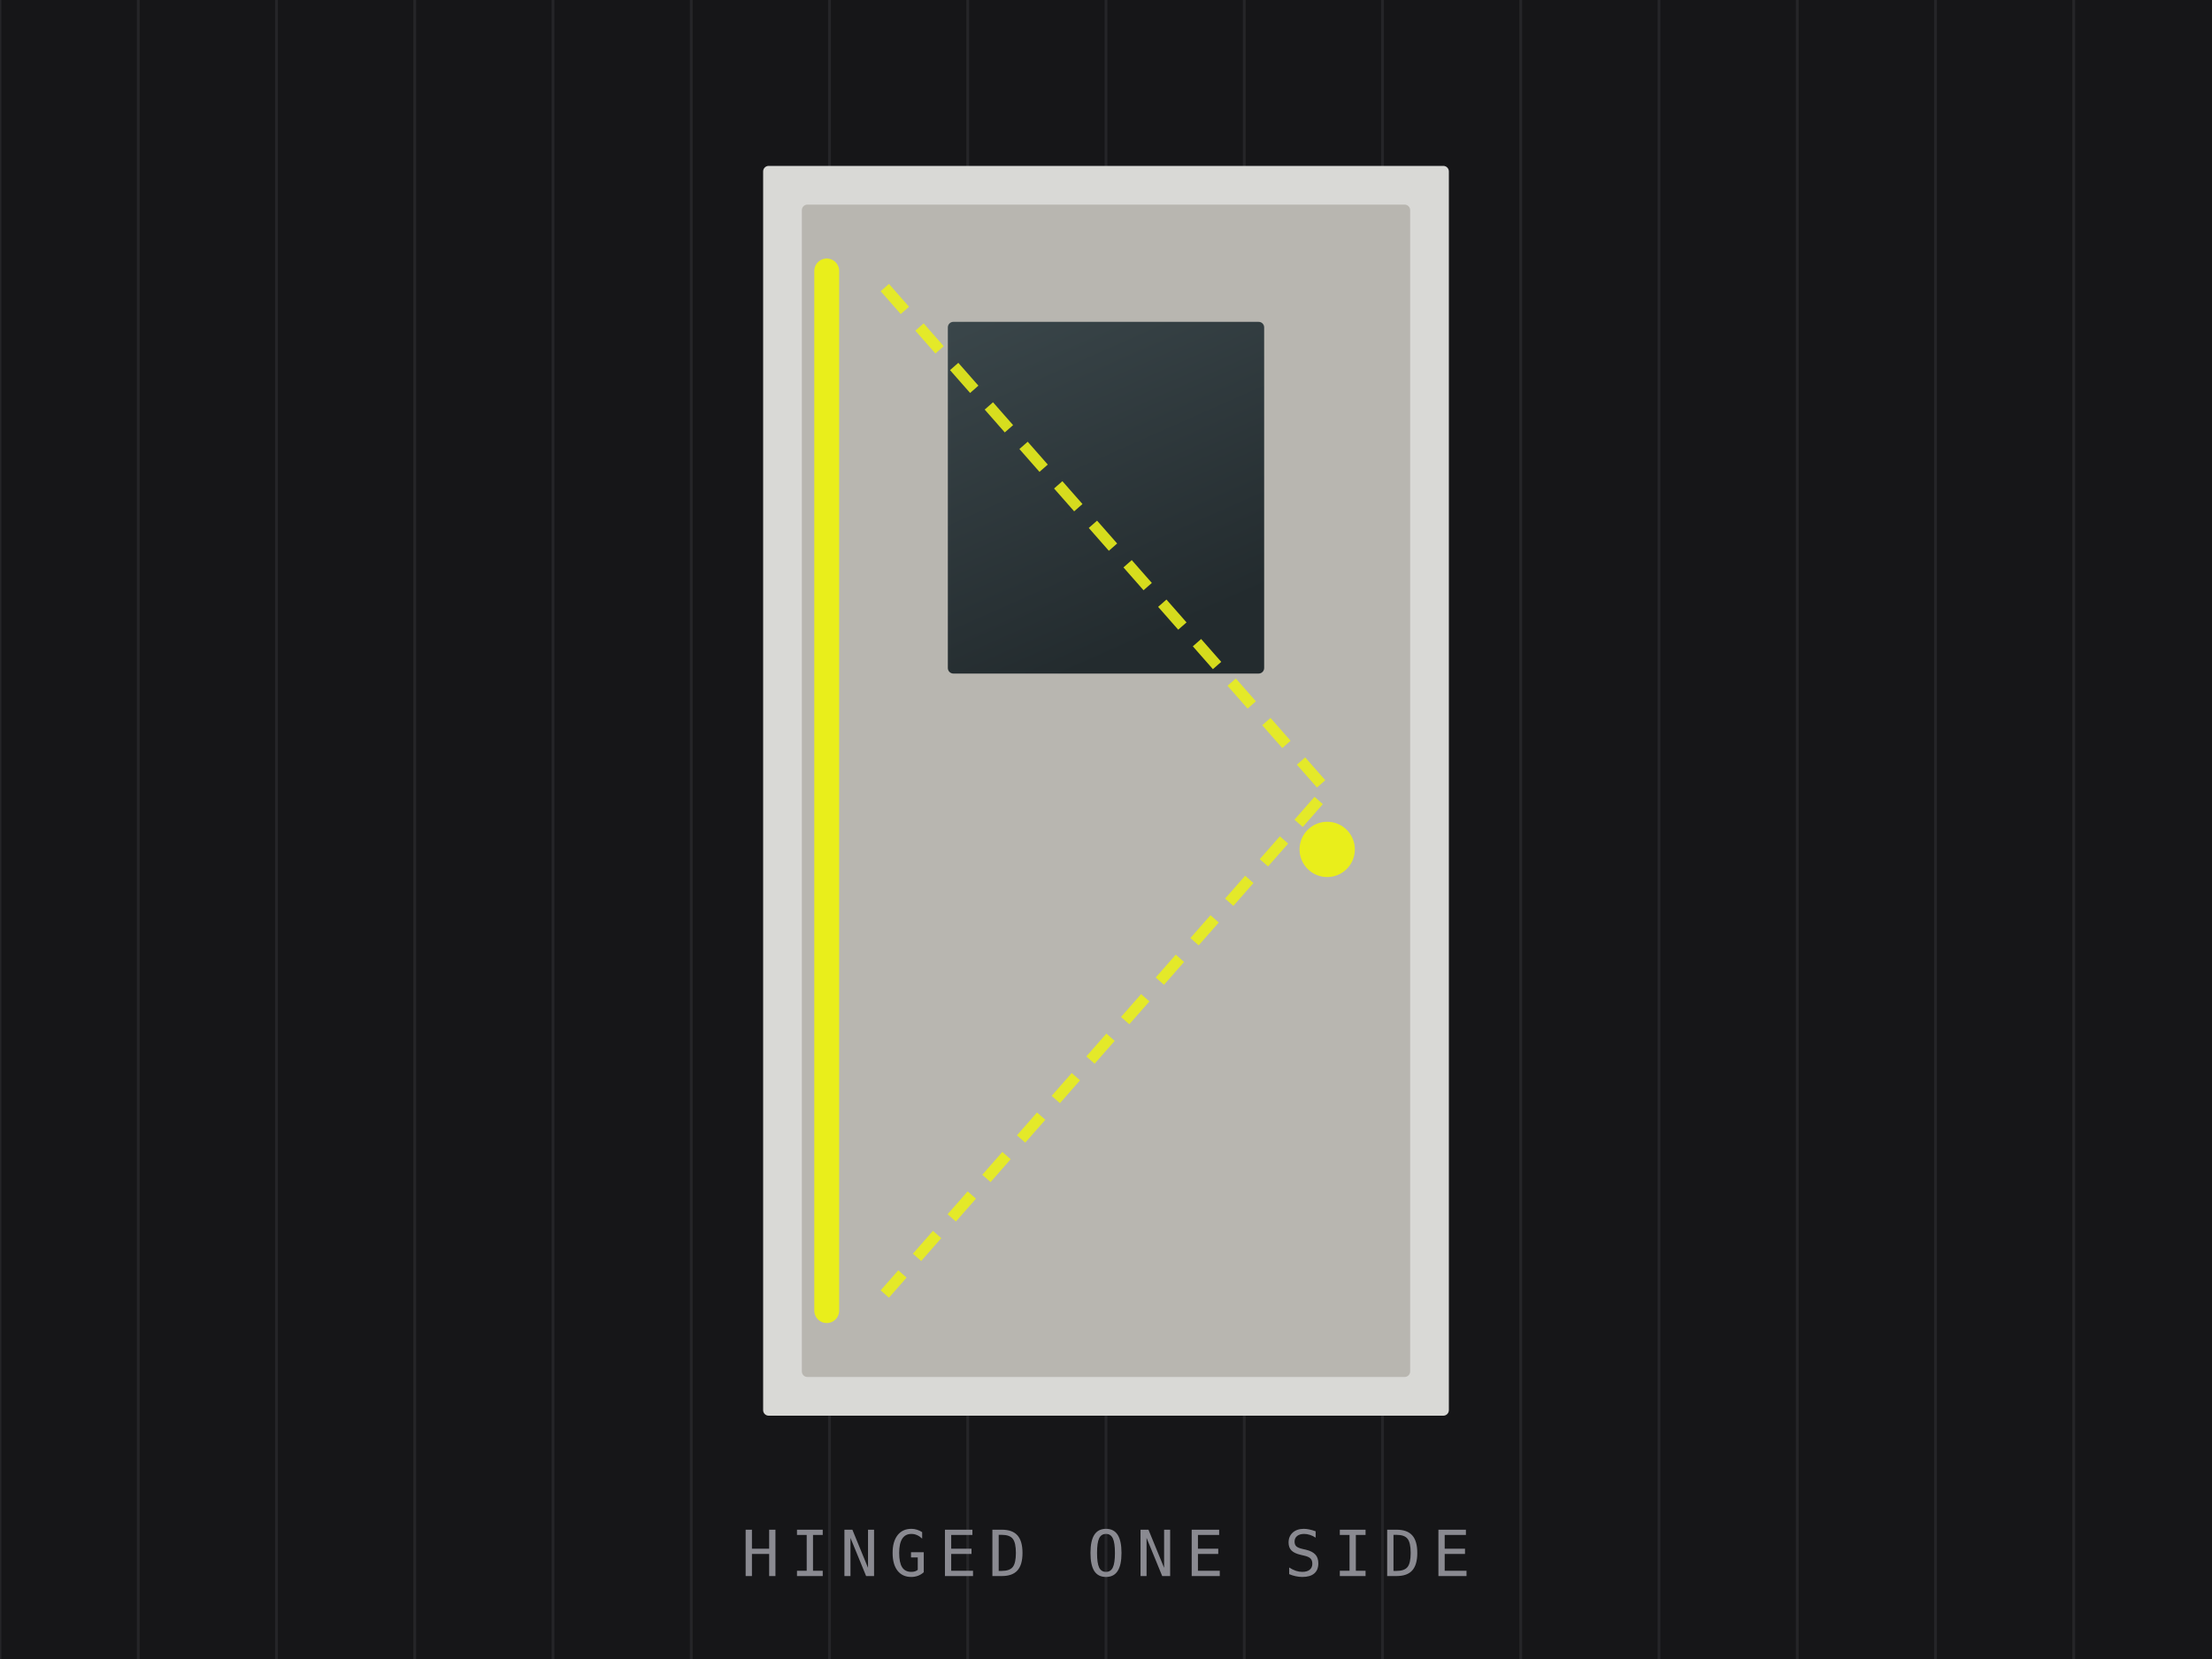
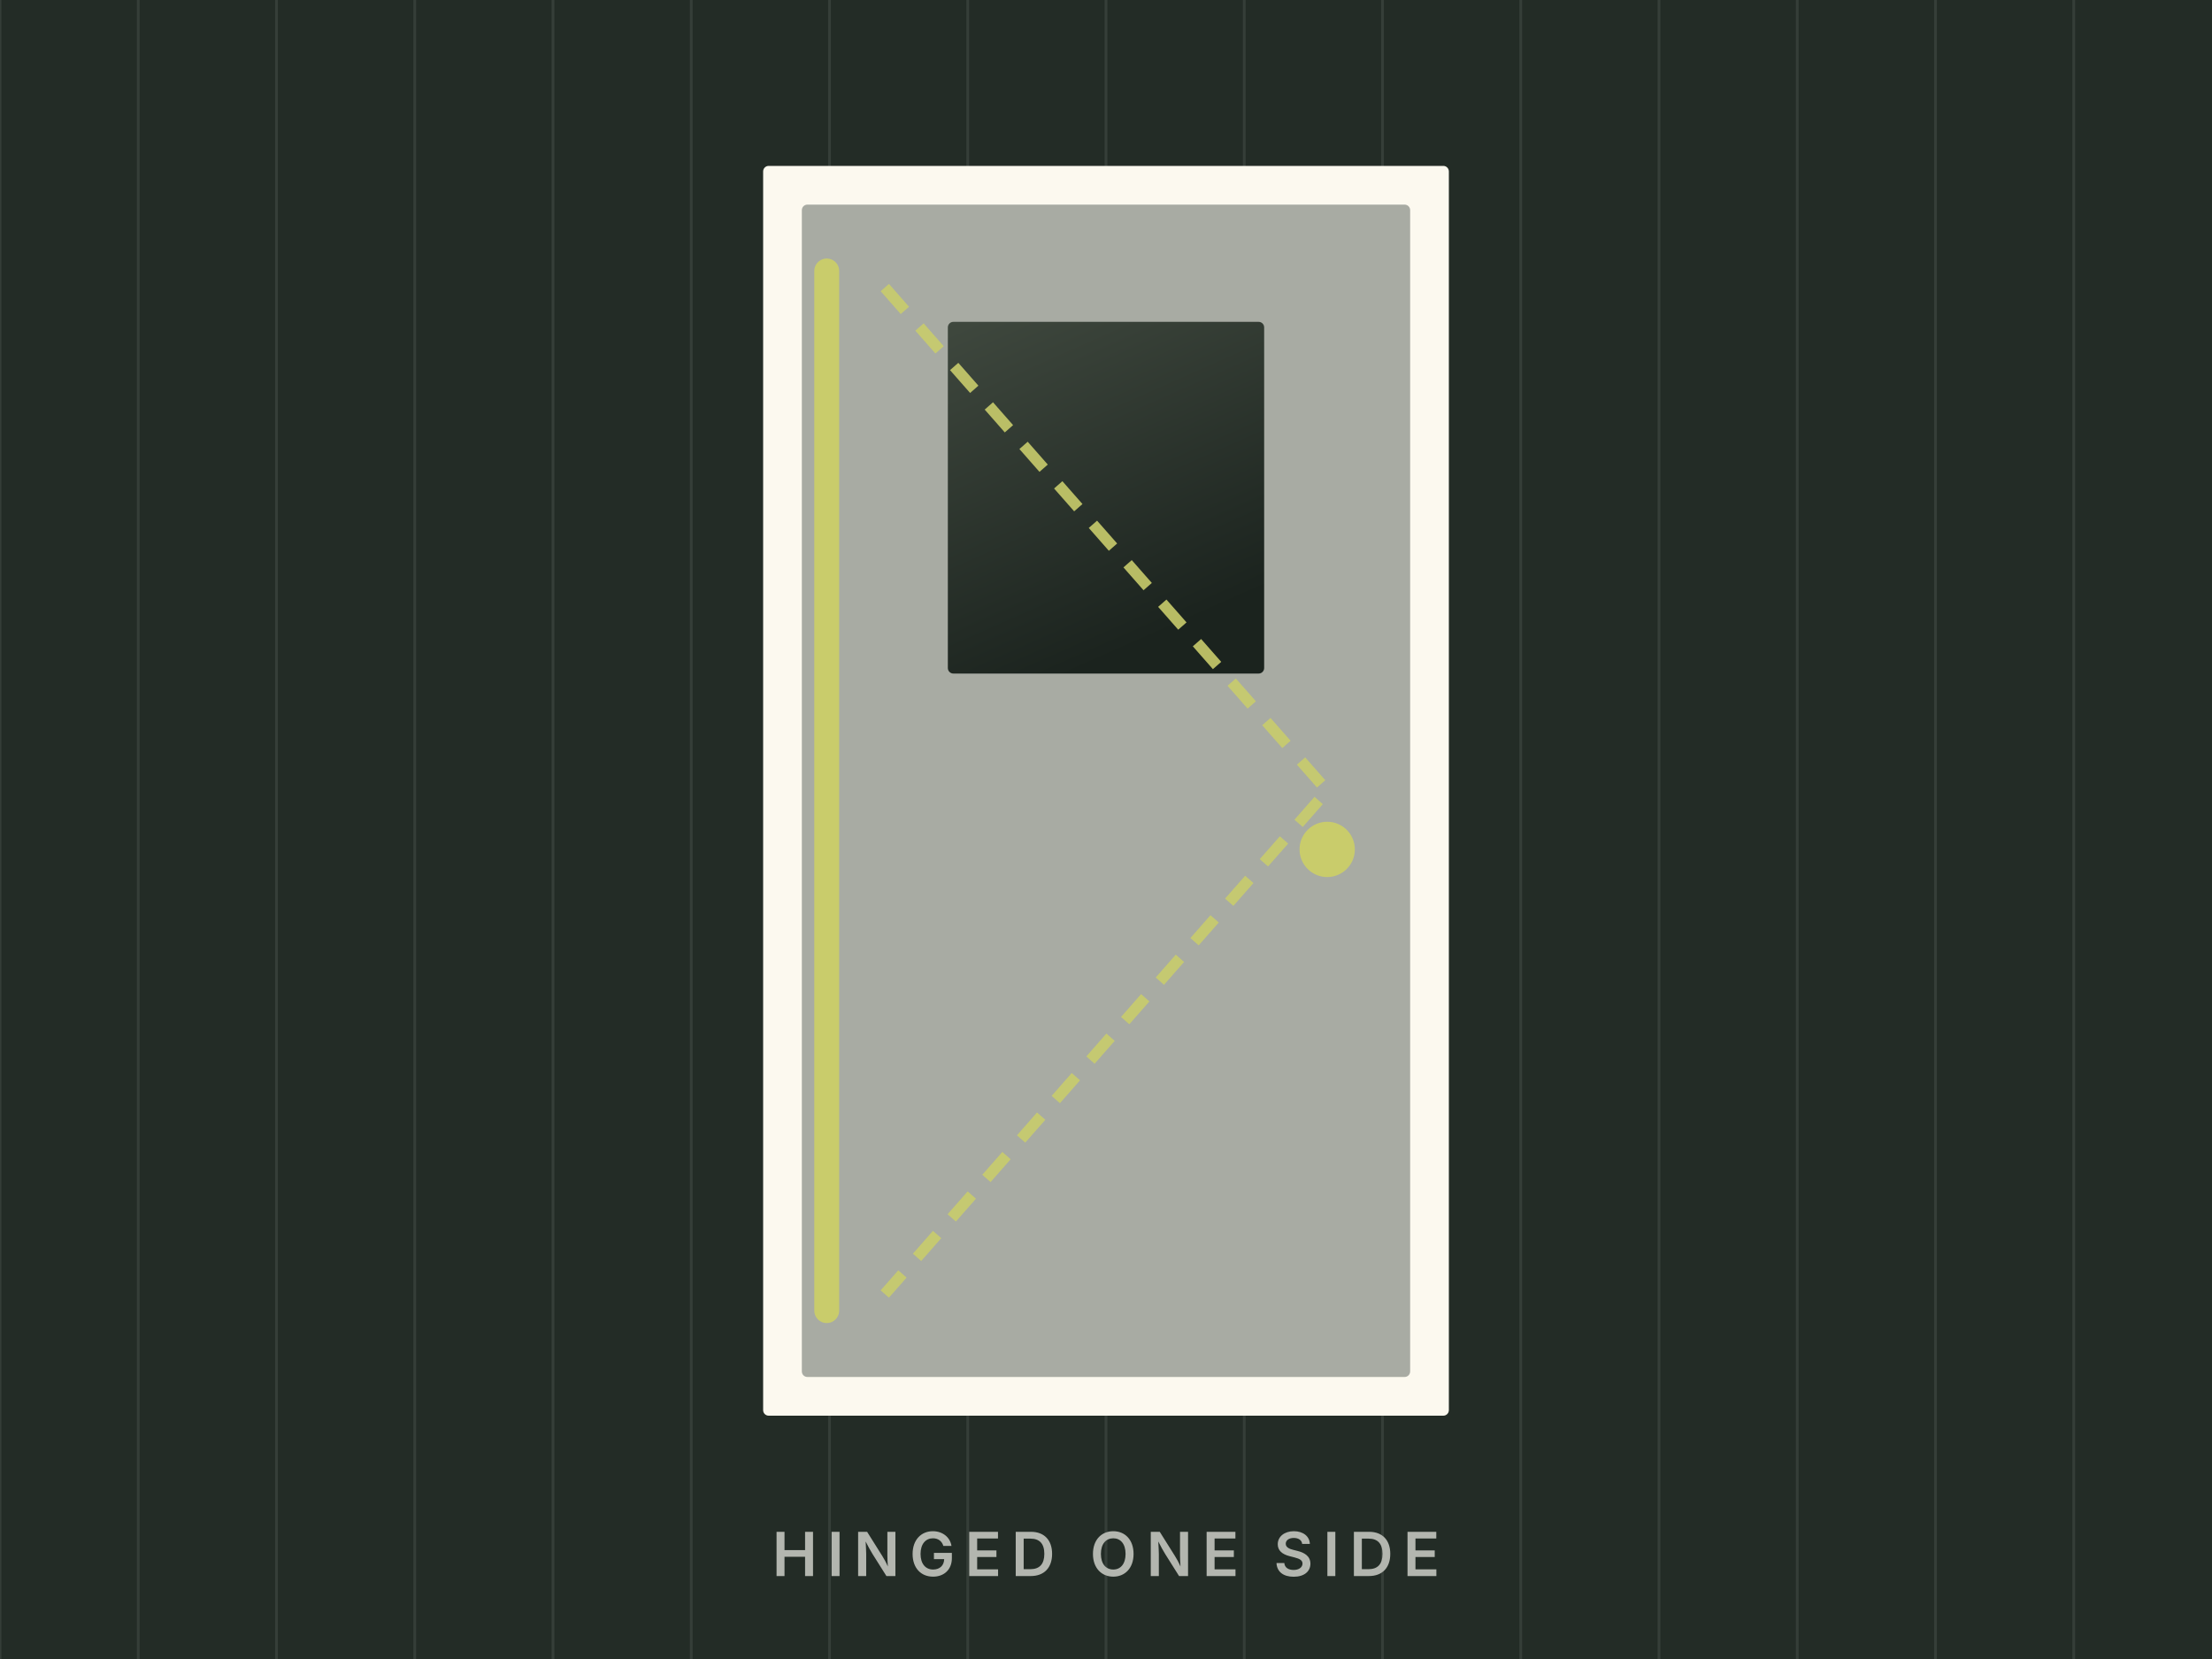
<svg xmlns="http://www.w3.org/2000/svg" viewBox="0 0 800 600" width="800" height="600" role="img" aria-label="Single entry door: one solid leaf hinged at the side">
-   <rect width="800" height="600" fill="#161618" />
-   <g stroke="#8a8a91" stroke-width="1" opacity="0.13">
+   <rect width="800" height="600" fill="#232c26" />
+   <g stroke="#b3b6af" stroke-width="1" opacity="0.13">
    <line x1="0" y1="0" x2="0" y2="600" />
    <line x1="50" y1="0" x2="50" y2="600" />
    <line x1="100" y1="0" x2="100" y2="600" />
    <line x1="150" y1="0" x2="150" y2="600" />
    <line x1="200" y1="0" x2="200" y2="600" />
    <line x1="250" y1="0" x2="250" y2="600" />
    <line x1="300" y1="0" x2="300" y2="600" />
    <line x1="350" y1="0" x2="350" y2="600" />
    <line x1="400" y1="0" x2="400" y2="600" />
    <line x1="450" y1="0" x2="450" y2="600" />
    <line x1="500" y1="0" x2="500" y2="600" />
    <line x1="550" y1="0" x2="550" y2="600" />
    <line x1="600" y1="0" x2="600" y2="600" />
    <line x1="650" y1="0" x2="650" y2="600" />
    <line x1="700" y1="0" x2="700" y2="600" />
    <line x1="750" y1="0" x2="750" y2="600" />
  </g>
  <defs>
    <marker id="a" viewBox="0 0 10 10" refX="7.5" refY="5" markerWidth="4.5" markerHeight="4.5" orient="auto">
-       <path d="M0 0 L10 5 L0 10 z" fill="#e9ee1b" />
+       <path d="M0 0 L10 5 L0 10 z" fill="#c9cc6b" />
    </marker>
    <linearGradient id="g" x1="0" y1="0" x2="0.4" y2="1">
-       <stop offset="0" stop-color="#3a464a" />
-       <stop offset="1" stop-color="#232b2e" />
+       <stop offset="0" stop-color="#3f483e" />
+       <stop offset="1" stop-color="#1b231e" />
    </linearGradient>
  </defs>
-   <rect x="276.0" y="60" width="248" height="452" fill="#d9d9d6" rx="2" />
-   <rect x="290.0" y="74" width="220" height="424" fill="#b8b6b0" rx="2" />
+   <rect x="276.0" y="60" width="248" height="452" fill="#fcf9ef" rx="2" />
+   <rect x="290.0" y="74" width="220" height="424" fill="#a8aba3" rx="2" />
  <rect x="342.8" y="116.4" width="114.4" height="127.2" fill="url(#g)" rx="2" />
-   <line x1="299.0" y1="98" x2="299.0" y2="474" stroke="#e9ee1b" stroke-width="9" stroke-linecap="round" />
-   <circle cx="480.0" cy="307.2" r="10" fill="#e9ee1b" />
-   <path d="M 320.0 104 L 480.0 286.0 L 320.0 468" fill="none" stroke="#e9ee1b" stroke-width="4" stroke-dasharray="11 8" stroke-linejoin="round" opacity="0.9" />
-   <text x="400.0" y="570" fill="#8a8a91" text-anchor="middle" font-family="ui-monospace,SFMono-Regular,monospace" font-size="23" letter-spacing="4">HINGED ONE SIDE</text>
+   <line x1="299.0" y1="98" x2="299.0" y2="474" stroke="#c9cc6b" stroke-width="9" stroke-linecap="round" />
+   <circle cx="480.0" cy="307.2" r="10" fill="#c9cc6b" />
+   <path d="M 320.0 104 L 480.0 286.0 L 320.0 468" fill="none" stroke="#c9cc6b" stroke-width="4" stroke-dasharray="11 8" stroke-linejoin="round" opacity="0.9" />
+   <text x="400.0" y="570" fill="#b3b6af" text-anchor="middle" font-family="Inter,system-ui,sans-serif" font-size="22" font-weight="600" letter-spacing="3.5">HINGED ONE SIDE</text>
</svg>
